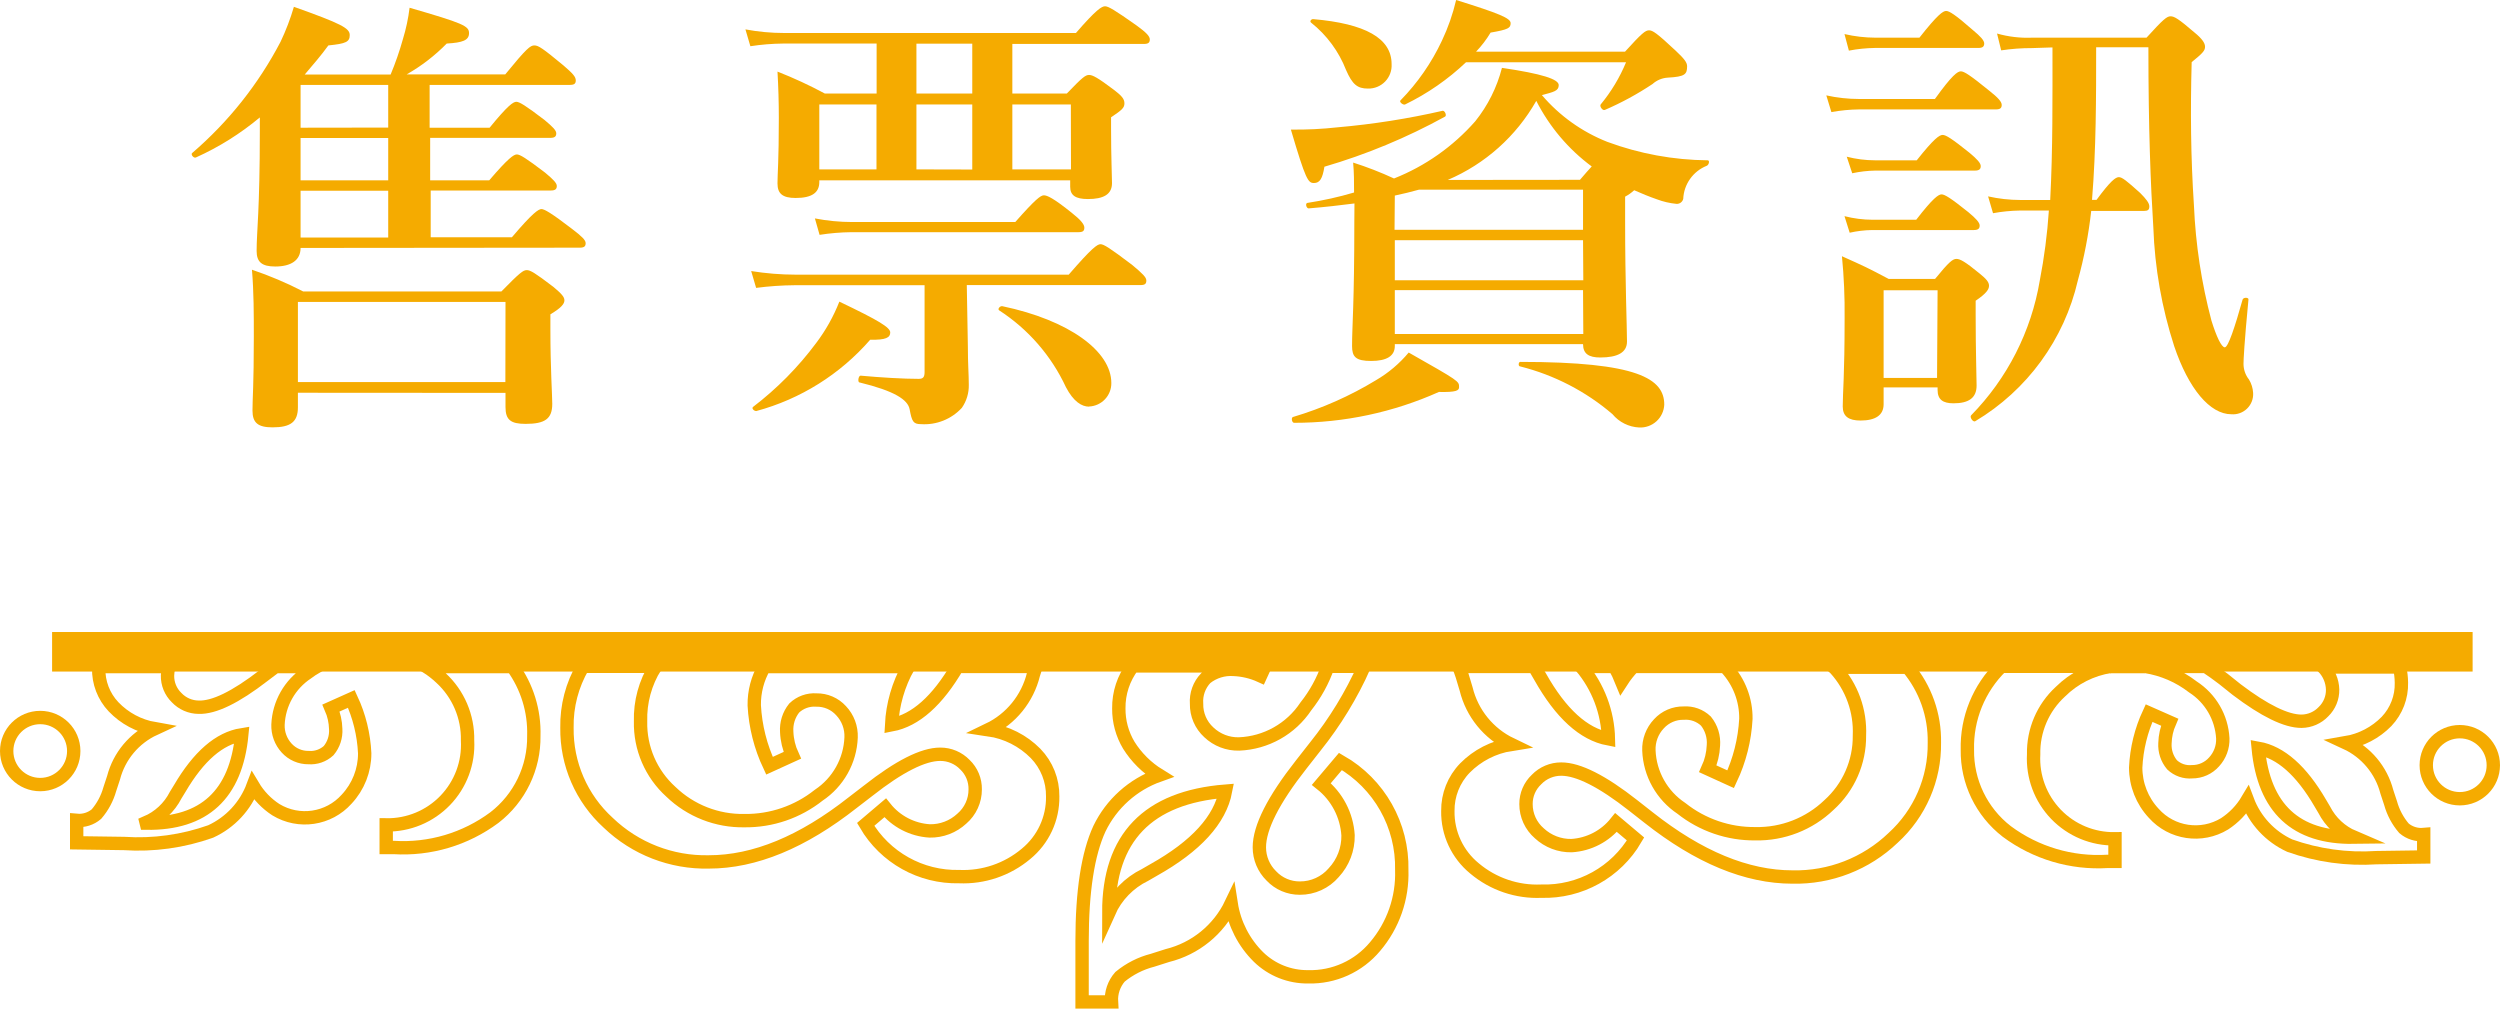
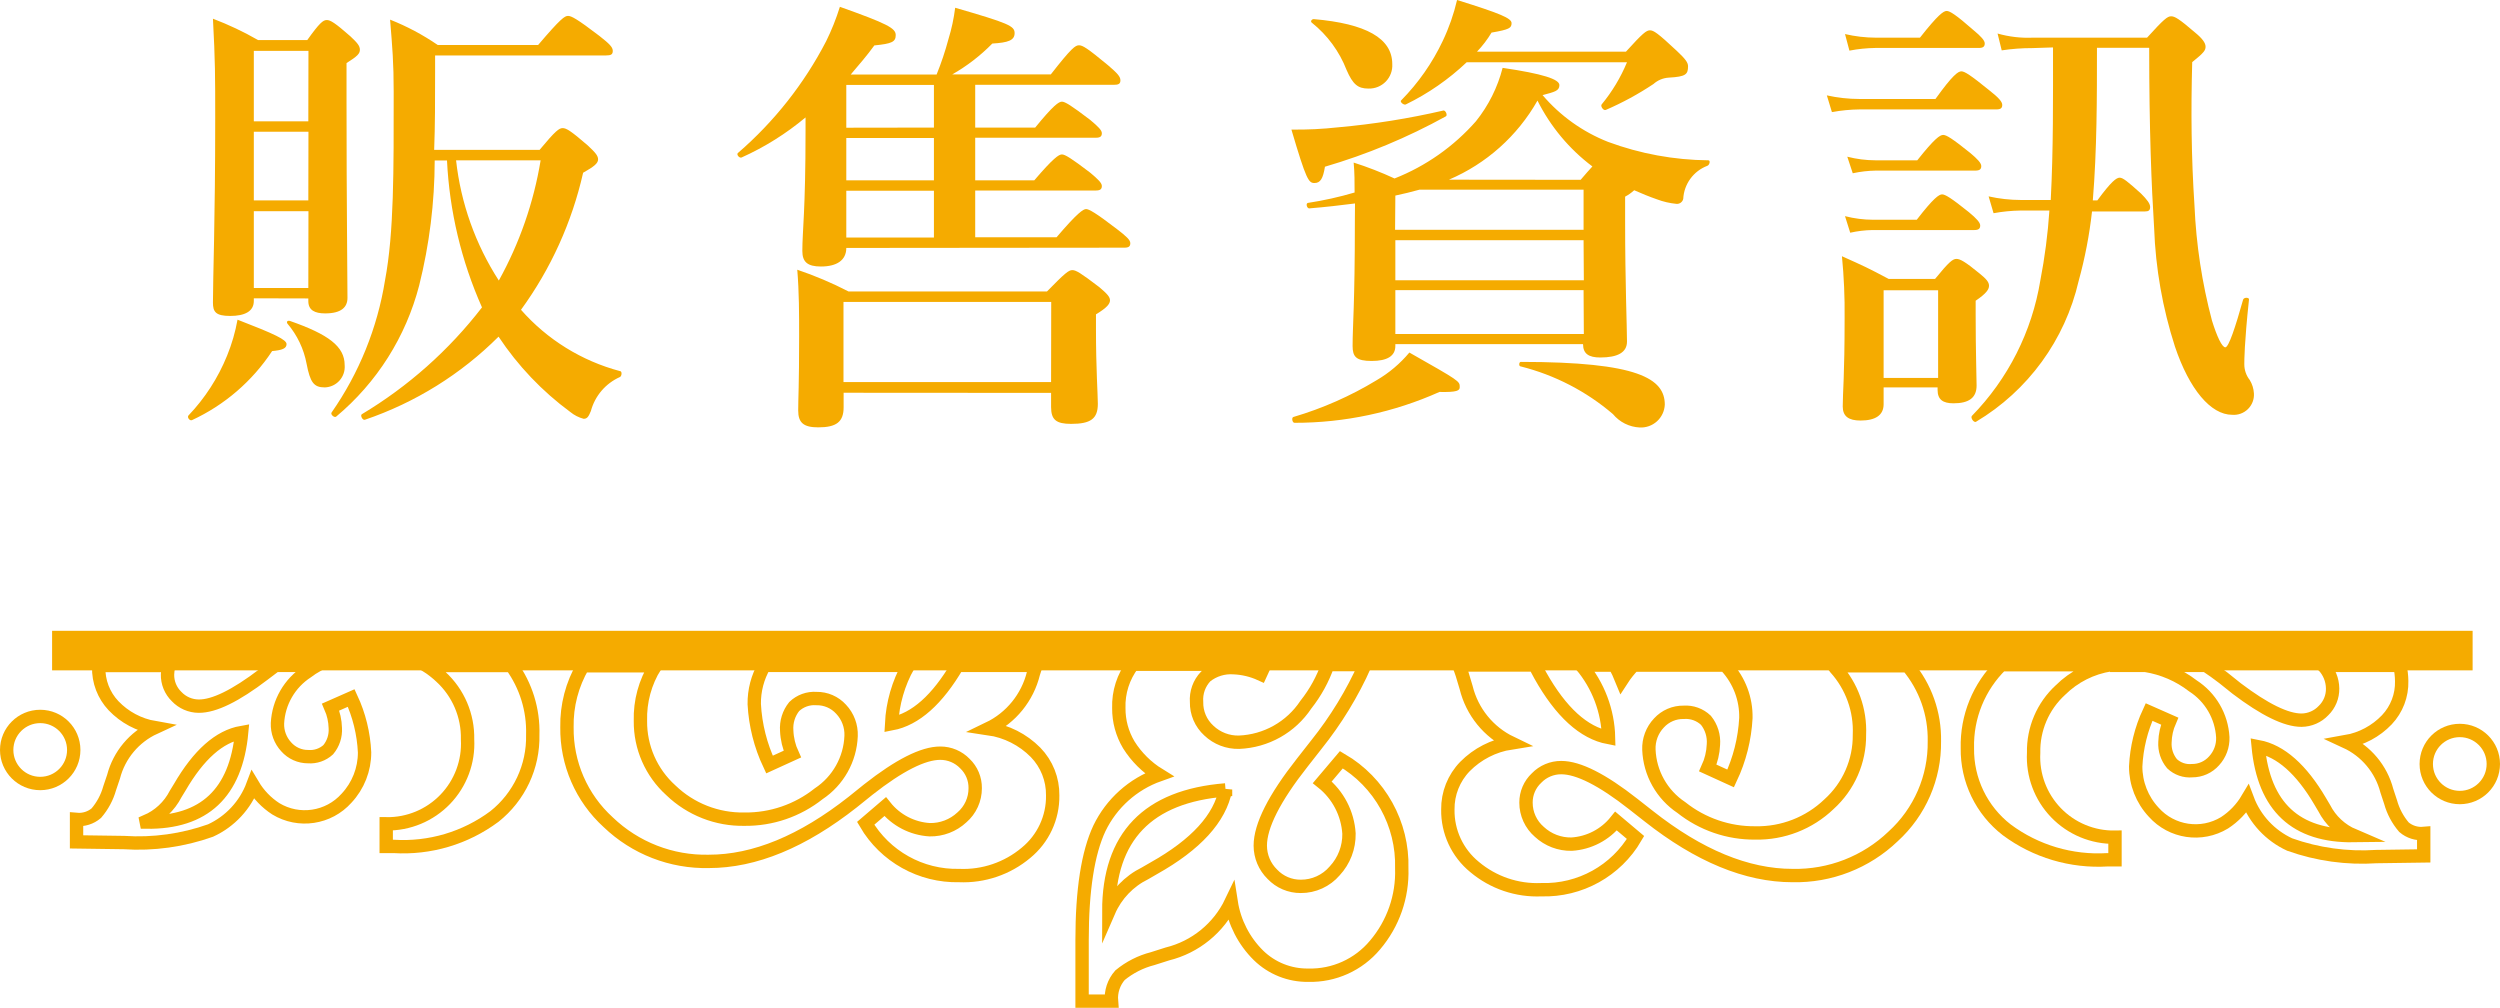
- <svg xmlns="http://www.w3.org/2000/svg" viewBox="0 0 187.14 75.52">
+ <svg xmlns="http://www.w3.org/2000/svg" viewBox="0 0 187.14 75.43">
  <defs>
    <style>.cls-1,.cls-2{fill:none;}.cls-2,.cls-3{stroke:#f5ab00;stroke-miterlimit:10;}.cls-3{fill:#136e9f;}.cls-4{fill:#f5ab00;}</style>
  </defs>
  <g id="圖層_2" data-name="圖層 2">
    <g id="圖層_1-2" data-name="圖層 1">
-       <path class="cls-1" d="M167.42,51.63Q170.55,54,172.27,54a2.3,2.3,0,0,0,1.65-.72,2.25,2.25,0,0,0,.68-1.66,2.52,2.52,0,0,0-.71-1.72h-4.78a6.79,6.79,0,0,0-.57.56l-.68-.56h-2.79q.64.43,1.3.93Z" />
-       <path class="cls-1" d="M176.2,62.68A4.43,4.43,0,0,1,174,60.61l-.29-.49Q171.56,56.46,169,56,169.69,62.77,176.2,62.68Z" />
-       <path class="cls-1" d="M13.22,52.22a2.29,2.29,0,0,0,1.65.72q1.72,0,4.85-2.37l.89-.68h-8a2.58,2.58,0,0,0-.1.66A2.24,2.24,0,0,0,13.22,52.22Z" />
-       <path class="cls-1" d="M94.37,50.63a5.38,5.38,0,0,0-2-.48,3,3,0,0,0-2.1.65,2.51,2.51,0,0,0-.69,1.92,2.82,2.82,0,0,0,.92,2.14,3.17,3.17,0,0,0,2.26.87,6.3,6.3,0,0,0,5-2.81,10.26,10.26,0,0,0,1.65-3H94.71Z" />
-       <path class="cls-1" d="M71.67,49.9H68a9.92,9.92,0,0,0-1.26,4.37C68.53,53.92,70.17,52.46,71.67,49.9Z" />
-       <path class="cls-1" d="M115,50.11l.32.55q2.32,4.12,5.11,4.65a8.71,8.71,0,0,0-2.05-5.42h-3.52C114.88,50,114.93,50,115,50.11Z" />
-       <path class="cls-1" d="M130.69,53.85a12.13,12.13,0,0,1-1.14,4.52l-1.71-.78a4.68,4.68,0,0,0,.42-1.75,2.58,2.58,0,0,0-.56-1.82,2.18,2.18,0,0,0-1.66-.6,2.45,2.45,0,0,0-1.86.8,2.75,2.75,0,0,0-.75,2,5.46,5.46,0,0,0,2.43,4.33,8.76,8.76,0,0,0,5.54,1.9,7.73,7.73,0,0,0,5.51-2.15,6.9,6.9,0,0,0,2.28-5.2,7,7,0,0,0-1.8-5l-.17-.17h-8.09l.11.11A5.53,5.53,0,0,1,130.69,53.85Z" />
-       <path class="cls-1" d="M122.28,49.9h-1.42a8.61,8.61,0,0,1,.54,1.11A7.39,7.39,0,0,1,122.28,49.9Z" />
-       <path class="cls-1" d="M13.46,59.07l-.3.49a4.42,4.42,0,0,1-2.21,2.06q6.51.09,7.15-6.66Q15.58,55.41,13.46,59.07Z" />
-       <path class="cls-1" d="M50.23,59.21a7.73,7.73,0,0,0,5.51,2.16,8.76,8.76,0,0,0,5.55-1.9,5.45,5.45,0,0,0,2.43-4.33,2.75,2.75,0,0,0-.75-2,2.44,2.44,0,0,0-1.85-.8,2.18,2.18,0,0,0-1.66.6,2.58,2.58,0,0,0-.56,1.81,4.64,4.64,0,0,0,.42,1.75l-1.71.78a12.13,12.13,0,0,1-1.14-4.52,5.61,5.61,0,0,1,.76-2.9H49.07A7.38,7.38,0,0,0,47.95,54,6.9,6.9,0,0,0,50.23,59.21Z" />
-       <path class="cls-1" d="M65.77,49.9h-.06l0,.06Z" />
-       <path class="cls-1" d="M85.73,65.49l.64-.37q4.76-2.68,5.38-5.9Q83,59.92,83,68.3A5.71,5.71,0,0,1,85.73,65.49Z" />
-       <circle class="cls-2" cx="3.01" cy="56.22" r="2.51" />
-       <path class="cls-2" d="M66.74,54.26A9.92,9.92,0,0,1,68,49.9H65.77l0,.06,0-.06H57.22a5.61,5.61,0,0,0-.76,2.9,12.13,12.13,0,0,0,1.14,4.52l1.71-.78a4.64,4.64,0,0,1-.42-1.75A2.58,2.58,0,0,1,59.45,53a2.18,2.18,0,0,1,1.66-.6,2.44,2.44,0,0,1,1.85.8,2.75,2.75,0,0,1,.75,2,5.45,5.45,0,0,1-2.43,4.33,8.76,8.76,0,0,1-5.55,1.9,7.73,7.73,0,0,1-5.51-2.16A6.9,6.9,0,0,1,47.95,54a7.38,7.38,0,0,1,1.12-4.12H43.64a8.75,8.75,0,0,0-1.2,4.59,9.45,9.45,0,0,0,3.09,7.12,10.54,10.54,0,0,0,7.53,2.93q5.13,0,10.77-4.44L65,59.18q3.46-2.72,5.38-2.72a2.55,2.55,0,0,1,1.85.78A2.5,2.5,0,0,1,73,59.09a2.87,2.87,0,0,1-1,2.19,3.44,3.44,0,0,1-2.41.92,4.62,4.62,0,0,1-3.33-1.73L64.8,61.71a7.9,7.9,0,0,0,7,3.91,7.3,7.3,0,0,0,5-1.7,5.45,5.45,0,0,0,2-4.3,4.54,4.54,0,0,0-1.28-3.22A6.21,6.21,0,0,0,74,54.62a6.24,6.24,0,0,0,3.36-4.14l.19-.59H71.67C70.17,52.46,68.53,53.92,66.74,54.26Z" />
-       <path class="cls-2" d="M83.84,73.12a6.3,6.3,0,0,1,2.44-1.24l1.1-.35a7.21,7.21,0,0,0,4.78-3.89,7.15,7.15,0,0,0,2.05,4,5.23,5.23,0,0,0,3.72,1.48,6.3,6.3,0,0,0,5-2.26,8.41,8.41,0,0,0,2-5.73A9.12,9.12,0,0,0,100.34,57l-1.43,1.69a5.33,5.33,0,0,1,2,3.84,4,4,0,0,1-1.07,2.79,3.32,3.32,0,0,1-2.54,1.16,2.9,2.9,0,0,1-2.13-.91,3,3,0,0,1-.9-2.14q0-2.22,3.14-6.21l1.05-1.34a27.59,27.59,0,0,0,3.66-6H99.4a10.26,10.26,0,0,1-1.65,3,6.3,6.3,0,0,1-5,2.81,3.17,3.17,0,0,1-2.26-.87,2.82,2.82,0,0,1-.92-2.14,2.51,2.51,0,0,1,.69-1.92,3,3,0,0,1,2.1-.65,5.38,5.38,0,0,1,2,.48l.34-.74H84.8a5.14,5.14,0,0,0-1.05,3.18,5.28,5.28,0,0,0,.75,2.76,7,7,0,0,0,2.26,2.24,7.89,7.89,0,0,0-4.46,4Q81,64.85,81,70.45V75H83.2A2.6,2.6,0,0,1,83.84,73.12Zm7.9-13.9q-.62,3.23-5.38,5.9l-.64.37A5.71,5.71,0,0,0,83,68.3Q83,59.92,91.74,59.22Z" />
-       <path class="cls-2" d="M33,50.74a6.18,6.18,0,0,1,2,4.69,6,6,0,0,1-6.09,6.32l0,1.69h.56a11.44,11.44,0,0,0,7.54-2.24,7.59,7.59,0,0,0,2.95-6.12,8.38,8.38,0,0,0-1.6-5.18H31.92A7.34,7.34,0,0,1,33,50.74Z" />
-       <path class="cls-2" d="M19.72,50.58Q16.59,53,14.87,52.94a2.29,2.29,0,0,1-1.65-.72,2.24,2.24,0,0,1-.68-1.66,2.58,2.58,0,0,1,.1-.66H7.39s0,.07,0,.11a4.06,4.06,0,0,0,1.11,2.9,5.57,5.57,0,0,0,3.07,1.64,5.59,5.59,0,0,0-3.07,3.67l-.28.85a4.89,4.89,0,0,1-1,1.87,2,2,0,0,1-1.48.47l0,1.68,3.54.05a16.18,16.18,0,0,0,6.49-.9,6.1,6.1,0,0,0,3.17-3.41,5.45,5.45,0,0,0,1.71,1.78,4.19,4.19,0,0,0,5.3-.79,5,5,0,0,0,1.35-3.43,10.85,10.85,0,0,0-1-4.07L24.78,53a4.19,4.19,0,0,1,.35,1.57,2.31,2.31,0,0,1-.53,1.62,2,2,0,0,1-1.5.52A2.18,2.18,0,0,1,21.46,56a2.47,2.47,0,0,1-.65-1.76A4.89,4.89,0,0,1,23,50.37c.23-.17.46-.33.7-.47H20.62Zm-8.78,11a4.42,4.42,0,0,0,2.21-2.06l.3-.49Q15.58,55.4,18.1,55,17.45,61.71,10.95,61.62Z" />
-       <circle class="cls-2" cx="184.13" cy="57.28" r="2.51" />
-       <path class="cls-2" d="M137.39,50.06a7,7,0,0,1,1.8,5,6.9,6.9,0,0,1-2.28,5.2,7.73,7.73,0,0,1-5.51,2.15,8.76,8.76,0,0,1-5.54-1.9,5.46,5.46,0,0,1-2.43-4.33,2.75,2.75,0,0,1,.75-2,2.45,2.45,0,0,1,1.86-.8,2.18,2.18,0,0,1,1.66.6,2.58,2.58,0,0,1,.56,1.82,4.68,4.68,0,0,1-.42,1.75l1.71.78a12.13,12.13,0,0,0,1.14-4.52A5.53,5.53,0,0,0,129.23,50l-.11-.11h-6.85a7.39,7.39,0,0,0-.88,1.11,8.61,8.61,0,0,0-.54-1.11h-2.5a8.71,8.71,0,0,1,2.05,5.42q-2.79-.53-5.11-4.65l-.32-.55c0-.08-.09-.14-.14-.22H109.2c.08.21.17.44.25.69l.3,1a6.24,6.24,0,0,0,3.36,4.14,6.2,6.2,0,0,0-3.45,1.77,4.54,4.54,0,0,0-1.28,3.22,5.44,5.44,0,0,0,2,4.3,7.28,7.28,0,0,0,5,1.7,7.89,7.89,0,0,0,7.05-3.91l-1.46-1.23a4.62,4.62,0,0,1-3.33,1.73,3.45,3.45,0,0,1-2.41-.92,2.88,2.88,0,0,1-1-2.19,2.5,2.5,0,0,1,.79-1.84,2.55,2.55,0,0,1,1.85-.78q1.92,0,5.38,2.72l1.16.91q5.64,4.45,10.77,4.45a10.55,10.55,0,0,0,7.53-2.93,9.45,9.45,0,0,0,3.09-7.12,8.51,8.51,0,0,0-2-5.65h-5.53Z" />
-       <path class="cls-2" d="M147.27,56.12a7.6,7.6,0,0,0,2.95,6.12,11.47,11.47,0,0,0,7.54,2.24h.56l0-1.69a6,6,0,0,1-6.09-6.32,6.19,6.19,0,0,1,2-4.69,6.82,6.82,0,0,1,3.76-1.9h-8.18A8.44,8.44,0,0,0,147.27,56.12Z" />
-       <path class="cls-2" d="M174.61,51.61a2.25,2.25,0,0,1-.68,1.66,2.3,2.3,0,0,1-1.65.72q-1.72,0-4.85-2.37l-1-.8q-.65-.5-1.3-.93h-4.52a7.82,7.82,0,0,1,3.54,1.53,4.9,4.9,0,0,1,2.24,3.85,2.47,2.47,0,0,1-.65,1.76,2.18,2.18,0,0,1-1.65.74,1.93,1.93,0,0,1-1.5-.52,2.31,2.31,0,0,1-.53-1.62,4.22,4.22,0,0,1,.35-1.57l-1.54-.68a10.85,10.85,0,0,0-1,4.07,5,5,0,0,0,1.35,3.43,4.19,4.19,0,0,0,5.3.79,5.43,5.43,0,0,0,1.71-1.78,6.11,6.11,0,0,0,3.17,3.41,16.17,16.17,0,0,0,6.49.9l3.54-.05,0-1.68a2,2,0,0,1-1.48-.47,4.91,4.91,0,0,1-1-1.88l-.28-.85a5.59,5.59,0,0,0-3.07-3.67A5.57,5.57,0,0,0,178.65,54a4.06,4.06,0,0,0,1.11-2.9,5.47,5.47,0,0,0-.14-1.17H173.9A2.52,2.52,0,0,1,174.61,51.61Zm-.92,8.51.29.49a4.43,4.43,0,0,0,2.21,2.06q-6.5.09-7.15-6.66Q171.56,56.46,173.69,60.12Z" />
-       <path class="cls-3" d="M157.95,49.9h2.61a8.44,8.44,0,0,0-1.46-.11A8,8,0,0,0,157.95,49.9Z" />
-       <rect class="cls-4" x="3.9" y="47.31" width="181.19" height="2.96" />
-       <path class="cls-4" d="M22.5,18.56c0,.92-.71,1.39-1.9,1.39-1,0-1.39-.34-1.39-1.16,0-1.5.24-3,.24-9v-1a20.75,20.75,0,0,1-4.79,3c-.17.07-.41-.24-.27-.34A28.14,28.14,0,0,0,21,3.13,17.57,17.57,0,0,0,22,.51c3.54,1.26,4.18,1.6,4.18,2.11s-.27.65-1.6.78c-.54.75-1.16,1.46-1.77,2.18h6.43a22.7,22.7,0,0,0,.92-2.65A13.67,13.67,0,0,0,30.66.58c4,1.16,4.45,1.36,4.45,1.9s-.48.71-1.67.78a13.65,13.65,0,0,1-3,2.31h7.38C39.43,3.6,39.7,3.4,40,3.4s.61.2,2.18,1.5c.71.61.92.85.92,1.12s-.14.34-.51.34H32.16v3.2h4.49c1.36-1.67,1.77-1.94,2-1.94s.68.27,2.11,1.36c.61.51.88.78.88,1s-.1.34-.44.34h-9V13.5h4.42c1.43-1.67,1.84-1.94,2.07-1.94s.68.27,2.11,1.36c.61.51.88.78.88,1s-.1.34-.44.34h-9v3.5h6.08c1.56-1.84,2-2.11,2.21-2.11s.71.27,2.31,1.5c.71.54,1,.82,1,1.05s-.1.34-.44.34Zm-.2,10.84v1.09c0,1.09-.54,1.5-1.9,1.5-1.09,0-1.5-.34-1.5-1.26S19,28.9,19,25.19c0-1.67,0-3.33-.14-5a27.64,27.64,0,0,1,3.84,1.63H37.53c1.36-1.39,1.63-1.6,1.9-1.6s.61.2,2,1.26c.61.51.82.75.82,1s-.2.54-1.05,1.05v1.12c0,2.92.14,4.93.14,5.58,0,1.12-.54,1.5-2,1.5-1.12,0-1.5-.31-1.5-1.26V29.41Zm15.54-6.8H22.3v6H37.83ZM29.06,9.55V6.36H22.5v3.2ZM22.5,13.5h6.56V10.33H22.5Zm0,4.28h6.56v-3.5H22.5Z" />
-       <path class="cls-4" d="M61.33,13.63c0,.78-.54,1.19-1.77,1.19-1,0-1.36-.34-1.36-1.09s.1-1.63.1-4.9q0-1.73-.1-3.47A32.66,32.66,0,0,1,61.74,7h3.88V3.26h-7a17.33,17.33,0,0,0-2.45.2l-.37-1.26a15.75,15.75,0,0,0,2.89.27H80.54c1.53-1.77,1.94-2,2.18-2s.71.27,2.35,1.43c.75.54,1,.82,1,1.05s-.1.34-.44.34H75.78V7h4.08C81,5.81,81.25,5.61,81.52,5.61s.65.2,1.87,1.12c.58.44.78.68.78,1s-.14.48-1,1.05v.82c0,2.11.07,3.64.07,4.11,0,.85-.65,1.19-1.8,1.19-.92,0-1.33-.27-1.33-.92v-.48H61.33ZM72.45,25.91c0,1.36.07,2.11.07,2.89A2.9,2.9,0,0,1,72,30.53a3.81,3.81,0,0,1-3.06,1.22c-.58,0-.68-.2-.85-1.12-.14-.71-1.12-1.36-3.74-2-.17,0-.1-.51.07-.51,1.53.14,3.2.24,4.35.24.34,0,.44-.14.44-.51V21.35H59.49a23.75,23.75,0,0,0-2.89.2l-.37-1.26a21.2,21.2,0,0,0,3.33.27H80c1.73-2,2.14-2.28,2.38-2.28s.68.27,2.38,1.56c.78.65,1.05.92,1.05,1.16s-.1.34-.44.34h-13Zm-7.31-.48a17.25,17.25,0,0,1-8.53,5.34c-.17,0-.37-.2-.24-.31a24.14,24.14,0,0,0,4.73-4.79,13,13,0,0,0,1.73-3.09c3,1.43,3.81,1.94,3.81,2.31S66.33,25.46,65.14,25.43ZM76,16.62c1.5-1.7,1.9-2,2.14-2s.71.2,2.11,1.33c.65.51.92.85.92,1.09s-.1.34-.44.34h-17a16.44,16.44,0,0,0-2.38.2L61,16.35a14.74,14.74,0,0,0,2.79.27ZM65.61,7.82H61.33v4.86h4.28Zm7.17-4.55H68.6V7h4.18Zm0,9.42V7.82H68.6v4.86Zm8.74,17.75c-.54,0-1.16-.37-1.73-1.46a13.75,13.75,0,0,0-5-5.75c-.14-.1.07-.34.24-.31,5,1.05,8.16,3.37,8.16,5.75A1.74,1.74,0,0,1,81.52,30.43ZM80.16,7.82H75.78v4.86h4.39Z" />
-       <path class="cls-4" d="M99.14,12.48c-.14.88-.34,1.22-.78,1.22s-.61-.2-1.73-4a28.22,28.22,0,0,0,3.5-.17A57.47,57.47,0,0,0,108,8.29c.17,0,.31.37.17.44A44.81,44.81,0,0,1,99.14,12.48Zm8.57,16.86a26.47,26.47,0,0,1-10.84,2.31c-.17,0-.24-.41-.07-.44A26.37,26.37,0,0,0,103,28.46a9.3,9.3,0,0,0,2.45-2.07c3.77,2.14,3.77,2.14,3.77,2.58C109.23,29.24,109,29.37,107.7,29.34Zm-6.32-14.11c-1.09.14-2.21.27-3.43.37-.17,0-.27-.37-.1-.41a26.46,26.46,0,0,0,3.5-.78c0-.75,0-1.5-.07-2.24a26.27,26.27,0,0,1,3.06,1.19,15.91,15.91,0,0,0,6.08-4.28,10.59,10.59,0,0,0,2-4c3,.44,4.25.85,4.25,1.29s-.37.51-1.26.75a12.45,12.45,0,0,0,4.9,3.5A22.22,22.22,0,0,0,127.83,12c.17,0,.1.34-.07.41A2.8,2.8,0,0,0,126,14.89a.49.49,0,0,1-.51.37,5.66,5.66,0,0,1-1.46-.34c-.58-.2-1.16-.44-1.7-.68a3.25,3.25,0,0,1-.68.48v1.77c0,4.73.14,8,.14,9.08,0,.82-.71,1.19-2,1.19-.85,0-1.29-.27-1.29-1H104.41v.14c0,.75-.61,1.12-1.77,1.12s-1.43-.31-1.43-1.12c0-1.53.17-3.09.17-9.35Zm1-8.6c-.78,0-1.16-.31-1.63-1.39A8.44,8.44,0,0,0,98.15,1.7c-.14-.1,0-.27.14-.27,3.91.34,5.88,1.43,5.88,3.37A1.73,1.73,0,0,1,102.4,6.63Zm2,10.57h14.11v-3H106.21c-.61.17-1.19.31-1.8.44Zm14.11.78H104.41v3h14.11Zm0,3.74H104.41V25h14.11ZM109.74,4.66a18.14,18.14,0,0,1-4.56,3.16c-.14.07-.48-.2-.34-.31a16.22,16.22,0,0,0,3.09-4.45A15.14,15.14,0,0,0,109,0c3.2,1,4.08,1.36,4.08,1.73s-.17.48-1.5.71a7.91,7.91,0,0,1-1.09,1.43h11.15c1.26-1.39,1.53-1.6,1.8-1.6s.58.2,2,1.53c.65.61.85.88.85,1.16,0,.61-.17.78-1.43.85a1.88,1.88,0,0,0-1.16.48,22.52,22.52,0,0,1-3.57,1.94c-.17.07-.41-.27-.31-.41a12.4,12.4,0,0,0,1.9-3.16Zm8.53,8.8c.37-.44.68-.78.88-1A14,14,0,0,1,115,7.55a13.86,13.86,0,0,1-6.63,5.92ZM122.7,32a2.77,2.77,0,0,1-2-1,17,17,0,0,0-6.9-3.57c-.17,0-.14-.34,0-.34,8.81,0,10.78,1.26,10.78,3.2A1.79,1.79,0,0,1,122.7,32Z" />
-       <path class="cls-4" d="M136.71,7.14a11.42,11.42,0,0,0,2.45.27h5.68c1.29-1.8,1.7-2.07,1.94-2.07s.68.27,2.14,1.46c.65.51.92.82.92,1.05s-.1.34-.44.34H139.16a12.53,12.53,0,0,0-2.07.2ZM141,29v1.26c0,.82-.61,1.22-1.73,1.22-.88,0-1.33-.31-1.33-1.05,0-1.09.14-2.21.14-6.63a42.46,42.46,0,0,0-.2-4.62c1.67.75,1.9.85,3.5,1.7h3.47c1.05-1.29,1.33-1.5,1.6-1.5s.65.2,1.73,1.09c.51.41.71.65.71.92s-.2.58-1,1.12v1.05c0,2.75.07,4.69.07,5.3,0,.92-.58,1.33-1.73,1.33-.78,0-1.19-.27-1.19-1V29ZM138.07,2.55a10.34,10.34,0,0,0,2.31.27h3.3c1.36-1.73,1.77-2,2-2s.68.27,2,1.43c.58.48.85.78.85,1s-.1.34-.44.34h-7.75a11,11,0,0,0-1.94.2Zm0,13.63a8.51,8.51,0,0,0,2.11.27h3.26c1.26-1.63,1.67-1.9,1.9-1.9s.68.27,2,1.33c.58.48.85.78.85,1s-.1.34-.44.34h-7.62a8.21,8.21,0,0,0-1.67.2Zm.17-4.45a8.51,8.51,0,0,0,2.11.27h3.13c1.29-1.63,1.7-1.9,1.94-1.9s.68.27,2,1.33c.58.48.85.78.85,1s-.1.34-.44.34h-7.45a8.8,8.8,0,0,0-1.73.2Zm6.8,10H141v6.56H145ZM152.11,3.6a15.24,15.24,0,0,0-2.31.17l-.31-1.26a8.27,8.27,0,0,0,2.62.31h8.57c1.26-1.39,1.53-1.6,1.8-1.6s.58.17,1.8,1.22c.54.44.78.78.78,1.05s-.1.44-1,1.16c-.1,3.64-.07,7.11.17,10.74A40.42,40.42,0,0,0,165.54,24c.37,1.19.75,2,1,2s.75-1.5,1.33-3.57c.07-.2.48-.17.44,0-.31,3.23-.37,4.52-.37,4.79a1.88,1.88,0,0,0,.41,1.19,2.16,2.16,0,0,1,.31,1,1.51,1.51,0,0,1-1.63,1.6c-1.6,0-3.2-1.9-4.28-5.1a32.67,32.67,0,0,1-1.56-8.87c-.2-3.16-.37-7.38-.37-13.5h-3.91c0,3.81,0,7.62-.31,11.42h.34c1.05-1.43,1.43-1.7,1.67-1.7s.58.27,1.6,1.19c.44.44.68.75.68,1s-.1.34-.41.34h-3.94a33.38,33.38,0,0,1-1,5.2,16.62,16.62,0,0,1-7.68,10.54c-.17.1-.44-.31-.31-.44A18.87,18.87,0,0,0,152.69,21a42.27,42.27,0,0,0,.68-5.24h-2.18a12.17,12.17,0,0,0-2,.2l-.37-1.26a11.12,11.12,0,0,0,2.41.27h2.24c.2-3.81.17-7.62.17-11.42Z" />
+       <path class="cls-1" d="M167.42,51.55q3.13,2.39,4.85,2.37a2.3,2.3,0,0,0,1.65-.72,2.25,2.25,0,0,0,.68-1.66,2.52,2.52,0,0,0-.71-1.72h-4.78a6.79,6.79,0,0,0-.57.56l-.68-.56h-2.79q.64.43,1.3.93Z" />
+       <path class="cls-1" d="M176.2,62.59A4.43,4.43,0,0,1,174,60.53l-.29-.49q-2.13-3.67-4.64-4.11Q169.69,62.69,176.2,62.59Z" />
+       <path class="cls-1" d="M13.22,52.14a2.29,2.29,0,0,0,1.65.72q1.72,0,4.85-2.37l.89-.68h-8a2.58,2.58,0,0,0-.1.66A2.24,2.24,0,0,0,13.22,52.14Z" />
+       <path class="cls-1" d="M94.37,50.55a5.38,5.38,0,0,0-2-.48,3,3,0,0,0-2.1.65,2.51,2.51,0,0,0-.69,1.92,2.82,2.82,0,0,0,.92,2.14,3.17,3.17,0,0,0,2.26.87,6.3,6.3,0,0,0,5-2.81,10.26,10.26,0,0,0,1.65-3H94.71Z" />
+       <path class="cls-1" d="M71.67,49.81H68a9.92,9.92,0,0,0-1.26,4.37C68.53,53.84,70.17,52.37,71.67,49.81Z" />
+       <path class="cls-1" d="M115,50l.32.55q2.32,4.12,5.11,4.65a8.71,8.71,0,0,0-2.05-5.42h-3.52C114.88,49.89,114.93,49.95,115,50Z" />
+       <path class="cls-1" d="M130.69,53.77a12.13,12.13,0,0,1-1.14,4.52l-1.71-.78a4.68,4.68,0,0,0,.42-1.75,2.58,2.58,0,0,0-.56-1.82,2.18,2.18,0,0,0-1.66-.6,2.45,2.45,0,0,0-1.86.8,2.75,2.75,0,0,0-.75,2,5.46,5.46,0,0,0,2.43,4.33,8.76,8.76,0,0,0,5.54,1.9,7.73,7.73,0,0,0,5.51-2.15A6.9,6.9,0,0,0,139.2,55a7,7,0,0,0-1.8-5l-.17-.17h-8.09l.11.11A5.53,5.53,0,0,1,130.69,53.77Z" />
+       <path class="cls-1" d="M122.28,49.81h-1.42a8.61,8.61,0,0,1,.54,1.11A7.39,7.39,0,0,1,122.28,49.81Z" />
+       <path class="cls-1" d="M13.46,59l-.3.49a4.42,4.42,0,0,1-2.21,2.06q6.51.09,7.15-6.66Q15.58,55.32,13.46,59Z" />
+       <path class="cls-1" d="M50.23,59.13a7.73,7.73,0,0,0,5.51,2.16,8.76,8.76,0,0,0,5.55-1.9,5.45,5.45,0,0,0,2.43-4.33,2.75,2.75,0,0,0-.75-2,2.44,2.44,0,0,0-1.85-.8,2.18,2.18,0,0,0-1.66.6,2.58,2.58,0,0,0-.56,1.81,4.64,4.64,0,0,0,.42,1.75l-1.71.78a12.13,12.13,0,0,1-1.14-4.52,5.61,5.61,0,0,1,.76-2.9H49.07a7.38,7.38,0,0,0-1.12,4.12A6.9,6.9,0,0,0,50.23,59.13Z" />
+       <path class="cls-1" d="M65.77,49.81h-.06l0,.06Z" />
+       <path class="cls-1" d="M85.73,65.41l.64-.37q4.76-2.68,5.38-5.9Q83,59.83,83,68.22A5.71,5.71,0,0,1,85.73,65.41Z" />
+       <circle class="cls-2" cx="3.01" cy="56.14" r="2.51" />
+       <path class="cls-2" d="M66.74,54.18A9.92,9.92,0,0,1,68,49.81H65.77l0,.06,0-.06H57.22a5.61,5.61,0,0,0-.76,2.9,12.13,12.13,0,0,0,1.14,4.52l1.71-.78a4.64,4.64,0,0,1-.42-1.75,2.58,2.58,0,0,1,.56-1.81,2.18,2.18,0,0,1,1.66-.6,2.44,2.44,0,0,1,1.85.8,2.75,2.75,0,0,1,.75,2,5.45,5.45,0,0,1-2.43,4.33,8.76,8.76,0,0,1-5.55,1.9,7.73,7.73,0,0,1-5.51-2.16,6.9,6.9,0,0,1-2.28-5.2,7.38,7.38,0,0,1,1.12-4.12H43.64a8.75,8.75,0,0,0-1.2,4.59,9.45,9.45,0,0,0,3.09,7.12,10.54,10.54,0,0,0,7.53,2.93q5.13,0,10.77-4.44L65,59.1q3.46-2.72,5.38-2.72a2.55,2.55,0,0,1,1.85.78A2.5,2.5,0,0,1,73,59a2.87,2.87,0,0,1-1,2.19,3.44,3.44,0,0,1-2.41.92,4.62,4.62,0,0,1-3.33-1.73L64.8,61.63a7.9,7.9,0,0,0,7,3.91,7.3,7.3,0,0,0,5-1.7,5.45,5.45,0,0,0,2-4.3,4.54,4.54,0,0,0-1.28-3.22A6.21,6.21,0,0,0,74,54.54a6.24,6.24,0,0,0,3.36-4.14l.19-.59H71.67C70.17,52.37,68.53,53.84,66.74,54.18Z" />
+       <path class="cls-2" d="M83.84,73a6.3,6.3,0,0,1,2.44-1.24l1.1-.35a7.21,7.21,0,0,0,4.78-3.89,7.15,7.15,0,0,0,2.05,4A5.23,5.23,0,0,0,97.93,73a6.3,6.3,0,0,0,5-2.26,8.41,8.41,0,0,0,2-5.73,9.12,9.12,0,0,0-4.52-8.14l-1.43,1.69a5.33,5.33,0,0,1,2,3.84,4,4,0,0,1-1.07,2.79,3.32,3.32,0,0,1-2.54,1.16,2.9,2.9,0,0,1-2.13-.91,3,3,0,0,1-.9-2.14q0-2.22,3.14-6.21l1.05-1.34a27.59,27.59,0,0,0,3.66-6H99.4a10.26,10.26,0,0,1-1.65,3,6.3,6.3,0,0,1-5,2.81,3.17,3.17,0,0,1-2.26-.87,2.82,2.82,0,0,1-.92-2.14,2.51,2.51,0,0,1,.69-1.92,3,3,0,0,1,2.1-.65,5.38,5.38,0,0,1,2,.48l.34-.74H84.8A5.14,5.14,0,0,0,83.75,53a5.28,5.28,0,0,0,.75,2.76A7,7,0,0,0,86.76,58a7.89,7.89,0,0,0-4.46,4Q81,64.77,81,70.37v4.57H83.2A2.6,2.6,0,0,1,83.84,73Zm7.9-13.9q-.62,3.23-5.38,5.9l-.64.37A5.71,5.71,0,0,0,83,68.22Q83,59.83,91.74,59.13Z" />
+       <path class="cls-2" d="M33,50.66a6.18,6.18,0,0,1,2,4.69,6,6,0,0,1-6.09,6.32l0,1.69h.56a11.44,11.44,0,0,0,7.54-2.24A7.59,7.59,0,0,0,39.88,55a8.38,8.38,0,0,0-1.6-5.18H31.92A7.34,7.34,0,0,1,33,50.66Z" />
+       <path class="cls-2" d="M19.72,50.49q-3.13,2.39-4.85,2.37a2.29,2.29,0,0,1-1.65-.72,2.24,2.24,0,0,1-.68-1.66,2.58,2.58,0,0,1,.1-.66H7.39s0,.07,0,.11a4.06,4.06,0,0,0,1.11,2.9,5.57,5.57,0,0,0,3.07,1.64,5.59,5.59,0,0,0-3.07,3.67L8.21,59a4.89,4.89,0,0,1-1,1.87,2,2,0,0,1-1.48.47l0,1.68,3.54.05a16.18,16.18,0,0,0,6.49-.9,6.1,6.1,0,0,0,3.17-3.41,5.45,5.45,0,0,0,1.71,1.78,4.19,4.19,0,0,0,5.3-.79,5,5,0,0,0,1.35-3.43,10.85,10.85,0,0,0-1-4.07l-1.54.68a4.19,4.19,0,0,1,.35,1.57,2.31,2.31,0,0,1-.53,1.62,2,2,0,0,1-1.5.52,2.18,2.18,0,0,1-1.65-.74,2.47,2.47,0,0,1-.65-1.76A4.89,4.89,0,0,1,23,50.28c.23-.17.46-.33.7-.47H20.62Zm-8.78,11a4.42,4.42,0,0,0,2.21-2.06l.3-.49q2.13-3.67,4.64-4.11Q17.45,61.63,10.95,61.54Z" />
+       <circle class="cls-2" cx="184.13" cy="57.19" r="2.51" />
+       <path class="cls-2" d="M137.39,50a7,7,0,0,1,1.8,5,6.9,6.9,0,0,1-2.28,5.2,7.73,7.73,0,0,1-5.51,2.15,8.76,8.76,0,0,1-5.54-1.9,5.46,5.46,0,0,1-2.43-4.33,2.75,2.75,0,0,1,.75-2,2.45,2.45,0,0,1,1.86-.8,2.18,2.18,0,0,1,1.66.6,2.58,2.58,0,0,1,.56,1.82,4.68,4.68,0,0,1-.42,1.75l1.71.78a12.13,12.13,0,0,0,1.14-4.52,5.53,5.53,0,0,0-1.45-3.85l-.11-.11h-6.85a7.39,7.39,0,0,0-.88,1.11,8.61,8.61,0,0,0-.54-1.11h-2.5a8.71,8.71,0,0,1,2.05,5.42q-2.79-.53-5.11-4.65L115,50c0-.08-.09-.14-.14-.22H109.2c.08.21.17.44.25.69l.3,1a6.24,6.24,0,0,0,3.36,4.14,6.2,6.2,0,0,0-3.45,1.77,4.54,4.54,0,0,0-1.28,3.22,5.44,5.44,0,0,0,2,4.3,7.28,7.28,0,0,0,5,1.7,7.89,7.89,0,0,0,7.05-3.91l-1.46-1.23a4.62,4.62,0,0,1-3.33,1.73,3.45,3.45,0,0,1-2.41-.92,2.88,2.88,0,0,1-1-2.19,2.5,2.5,0,0,1,.79-1.84,2.55,2.55,0,0,1,1.85-.78q1.92,0,5.38,2.72l1.16.91q5.64,4.45,10.77,4.45a10.55,10.55,0,0,0,7.53-2.93,9.45,9.45,0,0,0,3.09-7.12,8.51,8.51,0,0,0-2-5.65h-5.53Z" />
+       <path class="cls-2" d="M147.27,56a7.6,7.6,0,0,0,2.95,6.12,11.47,11.47,0,0,0,7.54,2.24h.56l0-1.69a6,6,0,0,1-6.09-6.32,6.19,6.19,0,0,1,2-4.69,6.82,6.82,0,0,1,3.76-1.9h-8.18A8.44,8.44,0,0,0,147.27,56Z" />
+       <path class="cls-2" d="M174.61,51.53a2.25,2.25,0,0,1-.68,1.66,2.3,2.3,0,0,1-1.65.72q-1.72,0-4.85-2.37l-1-.8q-.65-.5-1.3-.93h-4.52a7.82,7.82,0,0,1,3.54,1.53,4.9,4.9,0,0,1,2.24,3.85,2.47,2.47,0,0,1-.65,1.76,2.18,2.18,0,0,1-1.65.74,1.93,1.93,0,0,1-1.5-.52,2.31,2.31,0,0,1-.53-1.62,4.22,4.22,0,0,1,.35-1.57l-1.54-.68a10.85,10.85,0,0,0-1,4.07,5,5,0,0,0,1.35,3.43,4.19,4.19,0,0,0,5.3.79,5.43,5.43,0,0,0,1.71-1.78,6.11,6.11,0,0,0,3.17,3.41,16.17,16.17,0,0,0,6.49.9l3.54-.05,0-1.68a2,2,0,0,1-1.48-.47,4.91,4.91,0,0,1-1-1.88l-.28-.85a5.59,5.59,0,0,0-3.07-3.67,5.57,5.57,0,0,0,3.07-1.64,4.06,4.06,0,0,0,1.11-2.9,5.47,5.47,0,0,0-.14-1.17H173.9A2.52,2.52,0,0,1,174.61,51.53ZM173.69,60l.29.49a4.43,4.43,0,0,0,2.21,2.06q-6.5.09-7.15-6.66Q171.56,56.37,173.69,60Z" />
+       <path class="cls-3" d="M157.95,49.81h2.61a8.44,8.44,0,0,0-1.46-.11A8,8,0,0,0,157.95,49.81Z" />
+       <rect class="cls-4" x="3.9" y="47.22" width="181.19" height="2.96" />
+       <path class="cls-4" d="M20.37,26.28a14.44,14.44,0,0,1-6,5.17c-.17.07-.37-.2-.27-.34A14.24,14.24,0,0,0,17,26.62a13.34,13.34,0,0,0,.78-2.69c2.82,1.09,3.67,1.5,3.67,1.83S21.12,26.21,20.37,26.28ZM19,22.33v.2c0,.78-.68,1.12-1.77,1.12s-1.29-.31-1.29-1c0-1.94.17-6,.17-13.8,0-3.16,0-4.28-.17-7.45A23.78,23.78,0,0,1,19.32,3H23c.92-1.29,1.19-1.5,1.46-1.5s.61.2,1.77,1.22c.51.48.71.71.71,1s-.17.48-1,1V7.65c0,7.65.07,12.92.07,14.65,0,.71-.48,1.16-1.67,1.16-.78,0-1.26-.24-1.26-.92v-.2ZM23.09,3.81H19V9.08h4.08Zm0,6.05H19V15h4.08Zm0,5.95H19v5.75h4.08ZM24.31,29c-.82,0-1.09-.37-1.36-1.77a6.46,6.46,0,0,0-1.43-3c-.1-.14,0-.27.2-.2,2.86,1,4.08,1.9,4.08,3.3A1.54,1.54,0,0,1,24.31,29ZM40.39,11.22c1.19-1.43,1.46-1.63,1.73-1.63s.61.2,1.87,1.29c.58.54.78.78.78,1.05s-.24.51-1.12,1A27.85,27.85,0,0,1,39,23.19a15,15,0,0,0,7.41,4.59c.17,0,.14.37,0,.44a3.89,3.89,0,0,0-2.18,2.55c-.17.41-.27.58-.54.58a2.64,2.64,0,0,1-1-.51,22.31,22.31,0,0,1-5.37-5.64,26,26,0,0,1-10,6.22c-.17.07-.37-.31-.24-.41a32.35,32.35,0,0,0,9-8,30.74,30.74,0,0,1-2.62-11h-.92a38.9,38.9,0,0,1-1.16,9.35,19,19,0,0,1-6.22,9.83c-.14.1-.44-.17-.34-.31a23.92,23.92,0,0,0,4-9.89c.68-3.6.65-8.23.65-14.11,0-2.21-.1-3.33-.27-5.41a18,18,0,0,1,3.57,1.9h7.51c1.7-2,2-2.18,2.24-2.18s.65.2,2.35,1.5c.78.61,1,.85,1,1.12s-.14.34-.51.34H32.57V5.41c0,2.11,0,4-.07,5.81ZM34.14,12a20.8,20.8,0,0,0,3.2,9,27.91,27.91,0,0,0,3.13-9Z" />
+       <path class="cls-4" d="M63.35,18.56c0,.92-.71,1.39-1.9,1.39-1,0-1.39-.34-1.39-1.16,0-1.5.24-3,.24-9v-1a20.73,20.73,0,0,1-4.79,3c-.17.07-.41-.24-.27-.34a28.14,28.14,0,0,0,6.6-8.36A17.56,17.56,0,0,0,62.87.51c3.54,1.26,4.18,1.6,4.18,2.11s-.27.65-1.6.78c-.54.75-1.16,1.46-1.77,2.18h6.43A22.73,22.73,0,0,0,71,2.92,13.66,13.66,0,0,0,71.5.58c4,1.16,4.45,1.36,4.45,1.9s-.48.71-1.67.78a13.65,13.65,0,0,1-3,2.31h7.38c1.56-2,1.84-2.18,2.11-2.18s.61.2,2.18,1.5c.71.61.92.85.92,1.12s-.14.34-.51.34H73v3.2h4.49c1.36-1.67,1.77-1.94,2-1.94s.68.27,2.11,1.36c.61.51.88.78.88,1s-.1.34-.44.34H73V13.5h4.42c1.43-1.67,1.84-1.94,2.07-1.94s.68.27,2.11,1.36c.61.51.88.78.88,1s-.1.34-.44.34H73v3.5h6.09c1.56-1.83,2-2.11,2.21-2.11s.71.27,2.31,1.5c.71.54,1,.82,1,1.05s-.1.34-.44.34Zm-.2,10.84v1.09c0,1.09-.54,1.5-1.9,1.5-1.09,0-1.5-.34-1.5-1.26s.07-1.84.07-5.54c0-1.67,0-3.33-.14-5a27.66,27.66,0,0,1,3.84,1.63H78.37c1.36-1.39,1.63-1.6,1.9-1.6s.61.2,2,1.26c.61.51.82.75.82,1s-.2.54-1.05,1.05v1.12c0,2.92.14,4.93.14,5.58,0,1.12-.54,1.5-2,1.5-1.12,0-1.5-.31-1.5-1.26V29.41Zm15.54-6.8H63.14v6H78.68ZM69.91,9.55V6.36H63.35v3.2ZM63.35,13.5h6.56V10.33H63.35Zm0,4.28h6.56v-3.5H63.35Z" />
+       <path class="cls-4" d="M99.18,12.48c-.14.88-.34,1.22-.78,1.22s-.61-.2-1.73-4a28.21,28.21,0,0,0,3.5-.17,57.5,57.5,0,0,0,7.89-1.26c.17,0,.31.37.17.44A44.82,44.82,0,0,1,99.18,12.48Zm8.57,16.86A26.47,26.47,0,0,1,96.9,31.65c-.17,0-.24-.41-.07-.44a26.37,26.37,0,0,0,6.22-2.75,9.3,9.3,0,0,0,2.45-2.07c3.77,2.14,3.77,2.14,3.77,2.58C109.28,29.24,109.07,29.37,107.75,29.34Zm-6.32-14.11c-1.09.14-2.21.27-3.43.37-.17,0-.27-.37-.1-.41a26.49,26.49,0,0,0,3.5-.78c0-.75,0-1.5-.07-2.24a26.28,26.28,0,0,1,3.06,1.19,15.89,15.89,0,0,0,6.09-4.28,10.59,10.59,0,0,0,2-4c3,.44,4.25.85,4.25,1.29s-.37.51-1.26.75a12.45,12.45,0,0,0,4.9,3.5A22.22,22.22,0,0,0,127.88,12c.17,0,.1.34-.07.41A2.8,2.8,0,0,0,126,14.89a.48.48,0,0,1-.51.37,5.65,5.65,0,0,1-1.46-.34c-.58-.2-1.16-.44-1.7-.68a3.26,3.26,0,0,1-.68.48v1.77c0,4.73.14,8,.14,9.08,0,.82-.71,1.19-2,1.19-.85,0-1.29-.27-1.29-1H104.45v.14c0,.75-.61,1.12-1.77,1.12s-1.43-.31-1.43-1.12c0-1.53.17-3.09.17-9.35Zm1-8.6c-.78,0-1.16-.31-1.63-1.39A8.43,8.43,0,0,0,98.2,1.7c-.14-.1,0-.27.14-.27,3.91.34,5.88,1.43,5.88,3.37A1.73,1.73,0,0,1,102.45,6.63Zm2,10.57h14.11v-3H106.25c-.61.17-1.19.31-1.8.44Zm14.11.78H104.45v3h14.11Zm0,3.74H104.45V25h14.11ZM109.79,4.66a18.16,18.16,0,0,1-4.56,3.16c-.14.07-.48-.2-.34-.31A16.2,16.2,0,0,0,108,3.06,15.08,15.08,0,0,0,109.07,0c3.2,1,4.08,1.36,4.08,1.73s-.17.48-1.5.71a8,8,0,0,1-1.09,1.43h11.15c1.26-1.39,1.53-1.6,1.8-1.6s.58.2,2,1.53c.65.61.85.88.85,1.16,0,.61-.17.78-1.43.85a1.89,1.89,0,0,0-1.16.48,22.55,22.55,0,0,1-3.57,1.94c-.17.07-.41-.27-.31-.41a12.43,12.43,0,0,0,1.9-3.16Zm8.53,8.8c.37-.44.68-.78.88-1a14,14,0,0,1-4.11-4.93,13.87,13.87,0,0,1-6.63,5.92ZM122.74,32a2.77,2.77,0,0,1-2-1,17,17,0,0,0-6.9-3.57c-.17,0-.14-.34,0-.34,8.81,0,10.78,1.26,10.78,3.2A1.79,1.79,0,0,1,122.74,32Z" />
+       <path class="cls-4" d="M136.75,7.14a11.42,11.42,0,0,0,2.45.27h5.68c1.29-1.8,1.7-2.07,1.94-2.07s.68.27,2.14,1.46c.65.51.92.82.92,1.05s-.1.34-.44.34H139.2a12.52,12.52,0,0,0-2.07.2ZM141,29v1.26c0,.82-.61,1.22-1.73,1.22-.88,0-1.33-.31-1.33-1.05,0-1.09.14-2.21.14-6.63a42.46,42.46,0,0,0-.2-4.62c1.67.75,1.9.85,3.5,1.7h3.47c1.05-1.29,1.33-1.5,1.6-1.5s.65.2,1.73,1.09c.51.41.71.65.71.92s-.2.58-1,1.12v1.05c0,2.75.07,4.69.07,5.3,0,.92-.58,1.33-1.73,1.33-.78,0-1.19-.27-1.19-1V29ZM138.11,2.55a10.29,10.29,0,0,0,2.31.27h3.3c1.36-1.73,1.77-2,2-2s.68.27,2,1.43c.58.48.85.78.85,1s-.1.34-.44.34h-7.75a11,11,0,0,0-1.94.2Zm0,13.63a8.52,8.52,0,0,0,2.11.27h3.26c1.26-1.63,1.67-1.9,1.9-1.9s.68.27,2,1.33c.58.48.85.78.85,1s-.1.34-.44.34h-7.62a8.19,8.19,0,0,0-1.67.2Zm.17-4.45a8.52,8.52,0,0,0,2.11.27h3.13c1.29-1.63,1.7-1.9,1.94-1.9s.68.27,2,1.33c.58.48.85.78.85,1s-.1.34-.44.34h-7.45a8.81,8.81,0,0,0-1.73.2Zm6.8,10H141v6.56h4.08ZM152.15,3.6a15.24,15.24,0,0,0-2.31.17l-.31-1.26a8.27,8.27,0,0,0,2.62.31h8.57c1.26-1.39,1.53-1.6,1.8-1.6s.58.17,1.8,1.22c.54.44.78.78.78,1.05s-.1.44-1,1.16c-.1,3.64-.07,7.11.17,10.74A40.45,40.45,0,0,0,165.58,24c.37,1.19.75,2,1,2s.75-1.5,1.33-3.57c.07-.2.48-.17.44,0C168,25.7,168,27,168,27.26a1.89,1.89,0,0,0,.41,1.19,2.17,2.17,0,0,1,.31,1,1.51,1.51,0,0,1-1.63,1.6c-1.6,0-3.2-1.9-4.28-5.1a32.69,32.69,0,0,1-1.56-8.87c-.2-3.16-.37-7.38-.37-13.5h-3.91c0,3.81,0,7.62-.31,11.42h.34c1.05-1.43,1.43-1.7,1.67-1.7s.58.27,1.6,1.19c.44.44.68.75.68,1s-.1.34-.41.34h-3.94a33.43,33.43,0,0,1-1,5.2,16.62,16.62,0,0,1-7.68,10.54c-.17.1-.44-.31-.31-.44A18.88,18.88,0,0,0,152.73,21a42.26,42.26,0,0,0,.68-5.24h-2.18a12.15,12.15,0,0,0-2,.2l-.37-1.26a11.13,11.13,0,0,0,2.41.27h2.24c.2-3.81.17-7.62.17-11.42Z" />
    </g>
  </g>
</svg>
